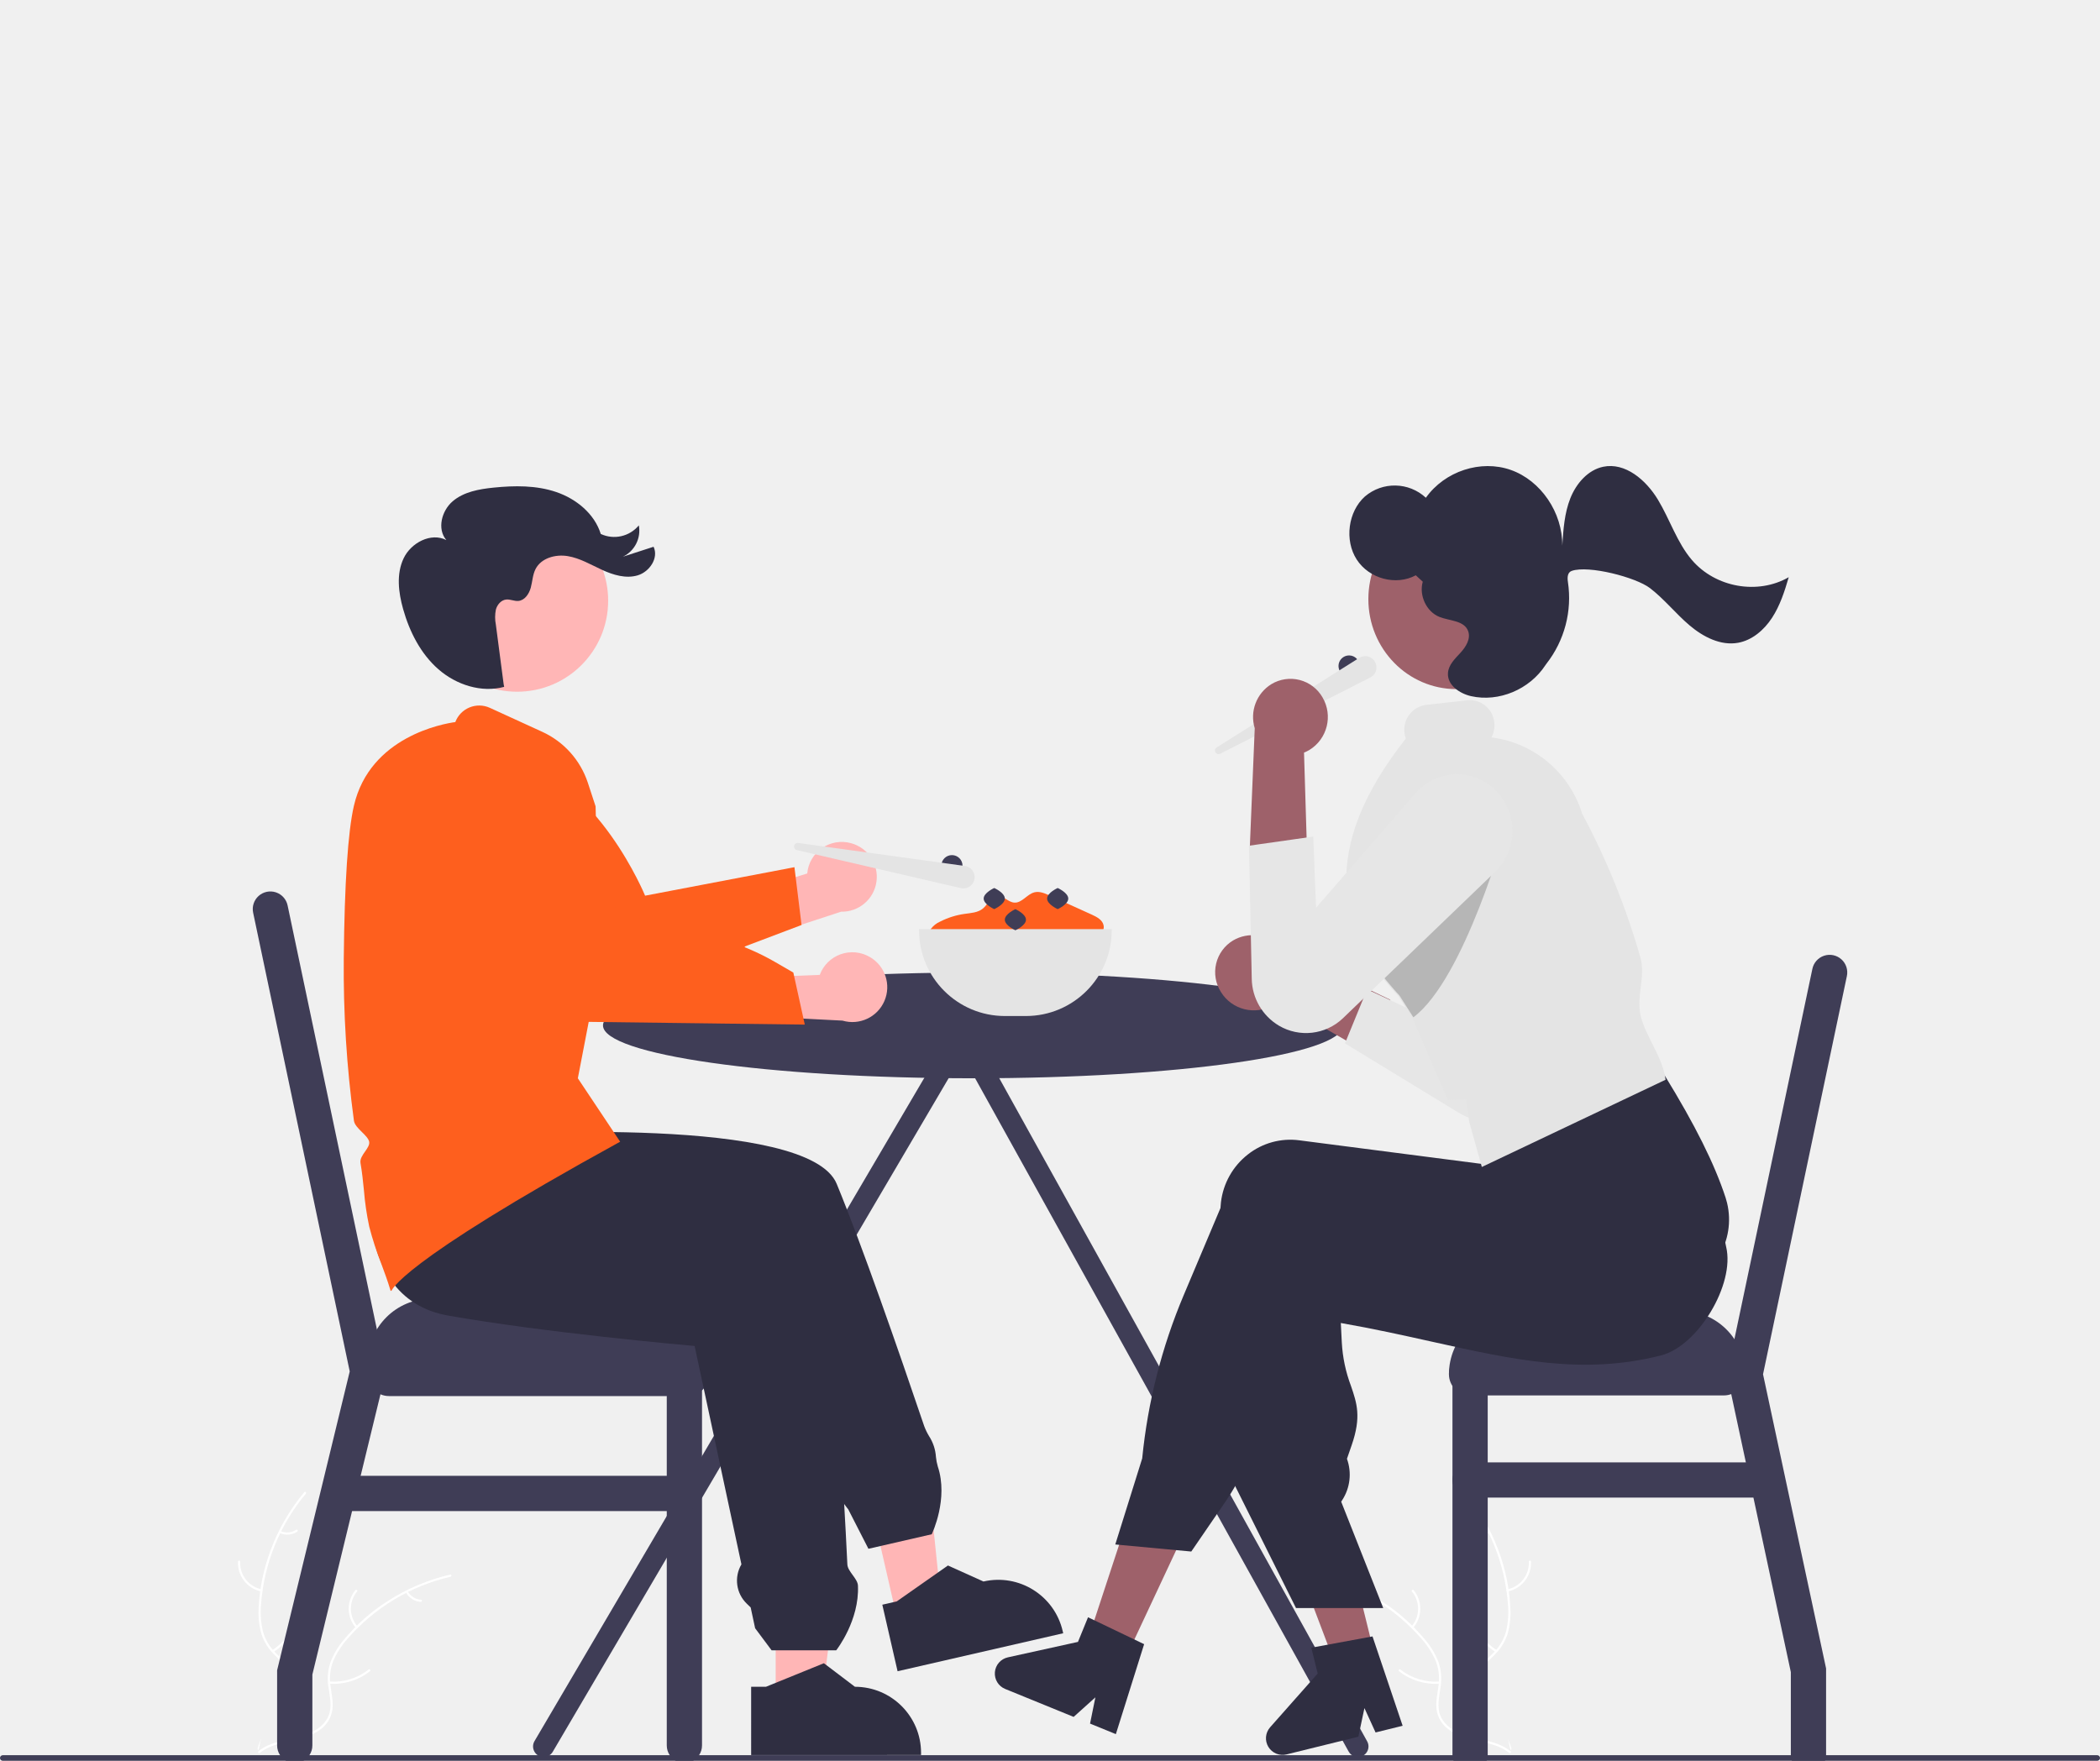
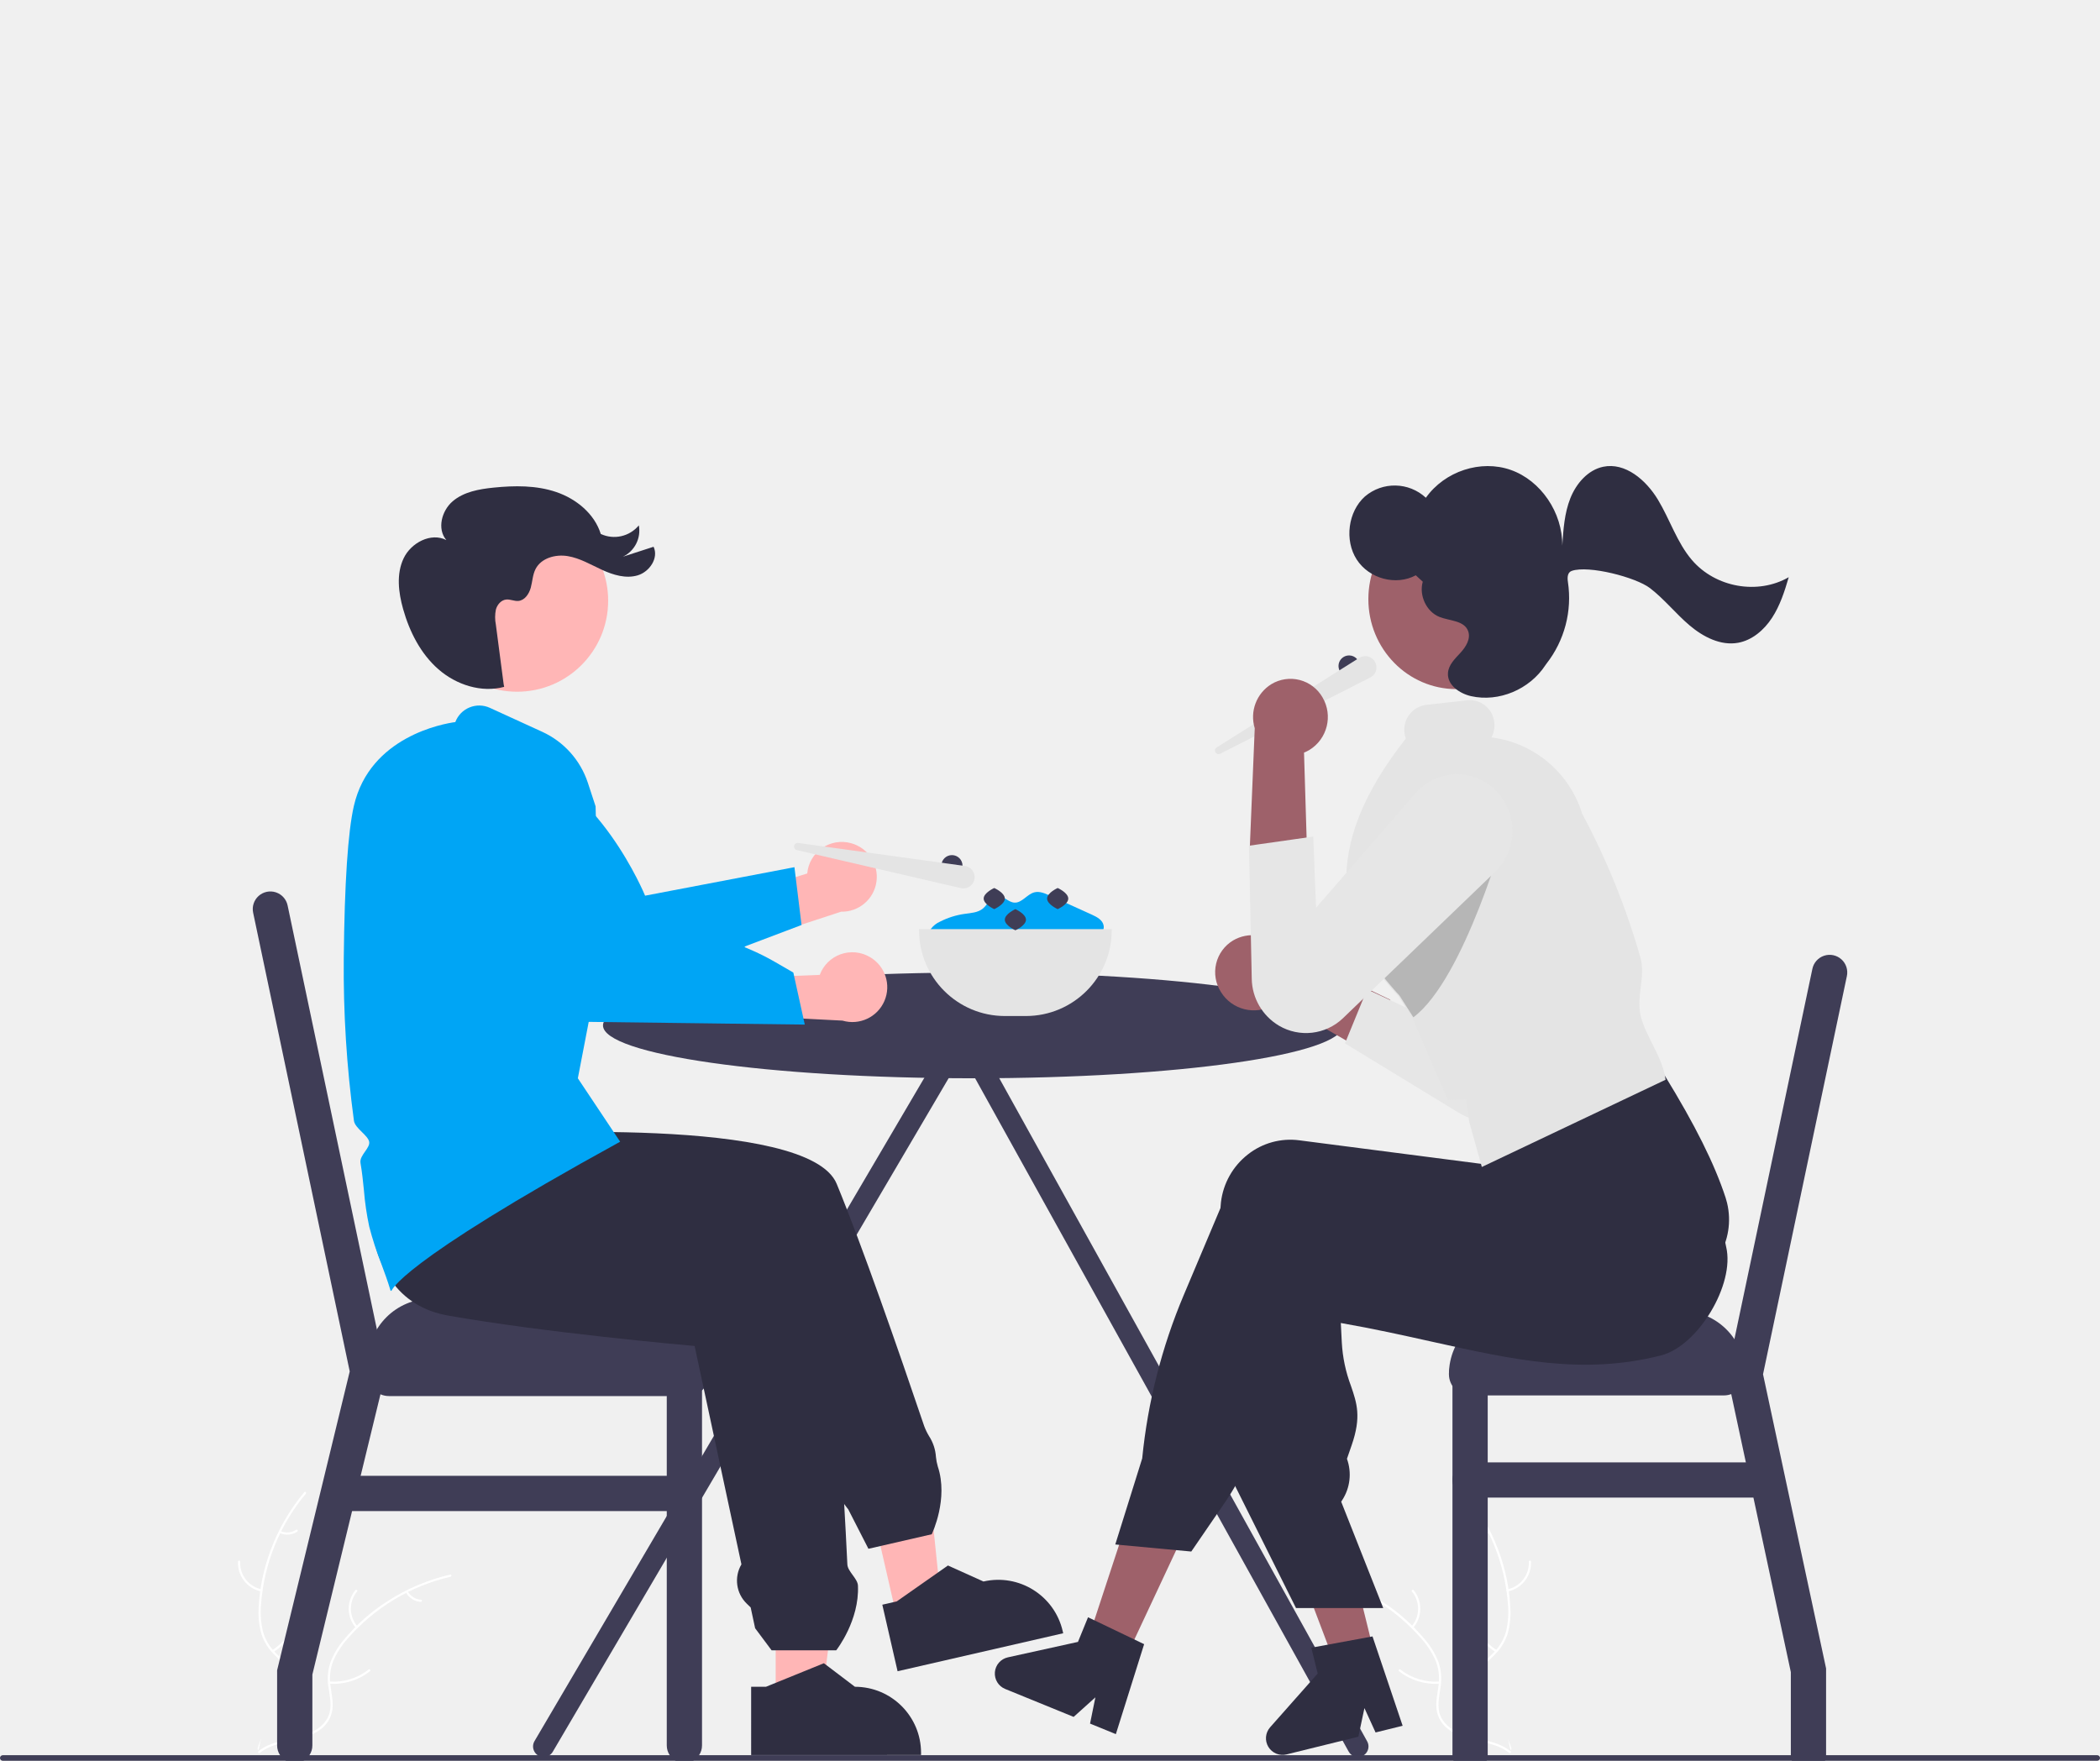
<svg xmlns="http://www.w3.org/2000/svg" data-name="Layer 1" width="893.68" height="749.53" viewBox="0 0 893.68 749.53">
  <path d="M734.918,816.384,567.506,514.546a4.503,4.503,0,0,0-2.234-3.608,4.451,4.451,0,0,0-2.418-.584c-.027-.002-.054-0-.082-.002-.027.002-.055-0-.082.002a4.442,4.442,0,0,0-4.633,4.048L380.625,816.384a4.5,4.5,0,1,0,7.794,4.5L562.652,524.348,727.125,820.884a4.5,4.5,0,1,0,7.794-4.5Z" transform="translate(-153.1599 -75.23499)" fill="#3f3d56" />
  <polygon points="381.871 689.362 400.794 685.02 393.053 609.967 365.125 616.374 381.871 689.362" fill="#ffb6b6" />
  <path d="M549.661,728.34l-26.929,6.178-8.61-16.827-.488-.597a26.776,26.776,0,0,1-6.015-16.579L485.236,641.308l-1.83-.87a11.022,11.022,0,0,1-4.523-15.936l-2.37-6.268-66.862.123-.067-.019-82.106-23.032,8.621-51.391L359.196,558.444c7.611-.494,137.98-8.498,150.024,20.718,10.725,26.018,26.18,70.467,37.257,103.174a25.533,25.533,0,0,0,2.051,4.225,18.443,18.443,0,0,1,2.937,8.865,21.594,21.594,0,0,0,.783,4.056c4.604,13.762-2.41,28.494-2.481,28.642Z" transform="translate(-153.1599 -75.23499)" fill="#2f2e41" />
  <path d="M528.638,758.322l6.152-1.412,21.779-15.278,15.114,6.814.002-0a28.146,28.146,0,0,1,33.725,21.139l.204.891-70.478,16.17Z" transform="translate(-153.1599 -75.23499)" fill="#2f2e41" />
  <path d="M249.245,760.007c1.924-20.941,14.19-41.907,33.864-49.334a96.89,96.89,0,0,0,2.14,66.487c3.322,8.17,7.868,16.911,5.26,25.336-1.622,5.242-5.871,9.35-10.683,11.988-4.812,2.638-10.204,3.994-15.528,5.325l-1.027.907C254.144,801.771,247.321,780.948,249.245,760.007Z" transform="translate(-153.1599 -75.23499)" fill="#f0f0f0" />
  <path d="M283.319,711.061a82.814,82.814,0,0,0-19.081,47.245,35.663,35.663,0,0,0,.764,11.148,20.454,20.454,0,0,0,5.389,9.319c2.373,2.444,5.083,4.67,6.82,7.648a12.524,12.524,0,0,1,.94,10.199c-1.314,4.199-4.059,7.675-6.861,10.981-3.111,3.671-6.401,7.434-7.621,12.208-.148.578-1.036.315-.889-.262,2.121-8.305,9.959-13.235,13.53-20.768,1.666-3.515,2.283-7.554.5-11.15-1.56-3.145-4.352-5.443-6.776-7.897a21.826,21.826,0,0,1-5.609-8.915,32.969,32.969,0,0,1-1.19-11.077,80.345,80.345,0,0,1,5.081-24.592,84.283,84.283,0,0,1,14.368-24.761c.382-.456,1.015.222.635.675Z" transform="translate(-153.1599 -75.23499)" fill="#fff" />
  <path d="M264.308,752.692a12.425,12.425,0,0,1-9.871-12.705.464.464,0,0,1,.927.017,11.505,11.505,0,0,0,9.206,11.8c.584.119.319,1.008-.262.889Z" transform="translate(-153.1599 -75.23499)" fill="#fff" />
  <path d="M269.025,777.692a23.948,23.948,0,0,0,10.246-14.128c.15-.578,1.039-.315.889.262a24.909,24.909,0,0,1-10.692,14.68c-.504.321-.944-.495-.443-.814Z" transform="translate(-153.1599 -75.23499)" fill="#fff" />
  <path d="M272.546,726.985a7.033,7.033,0,0,0,6.651-.552c.5-.327.94.489.443.814a7.881,7.881,0,0,1-7.356.627.479.479,0,0,1-.313-.576.466.466,0,0,1,.576-.313Z" transform="translate(-153.1599 -75.23499)" fill="#fff" />
  <path d="M344.939,745.98c-.306.213-.612.427-.918.648a92.622,92.622,0,0,0-11.54,9.621c-.281.267-.562.542-.835.817A97.644,97.644,0,0,0,311.383,786.761a94.824,94.824,0,0,0-4.76,13.599c-1.711,6.418-3.056,13.512-6.681,18.833a16.267,16.267,0,0,1-1.216,1.604L264.458,821.898c-.079-.037-.158-.065-.238-.102l-1.366.107c.047-.244.101-.496.149-.74.027-.142.061-.284.088-.425.02-.095.041-.189.054-.276.007-.032.014-.063.021-.087.013-.086.034-.165.047-.244q.449-2.116.928-4.233c-0-.008-0-.008.007-.016a139.425,139.425,0,0,1,10.738-31.165c.147-.294.294-.596.457-.891a90.484,90.484,0,0,1,7.728-12.583,79.992,79.992,0,0,1,5.129-6.261,66.518,66.518,0,0,1,16.237-12.997c12.082-6.884,26.231-9.827,39.493-6.285C344.268,745.79,344.6,745.881,344.939,745.98Z" transform="translate(-153.1599 -75.23499)" fill="#f0f0f0" />
  <path d="M344.876,746.418a82.814,82.814,0,0,0-43.679,26.235,35.663,35.663,0,0,0-6.102,9.361,20.454,20.454,0,0,0-1.308,10.685c.423,3.38,1.247,6.789.84,10.213a12.524,12.524,0,0,1-5.39,8.709c-3.577,2.561-7.862,3.684-12.09,4.637-4.694,1.058-9.587,2.082-13.434,5.159-.466.373-1.017-.372-.552-.745,6.694-5.353,15.92-4.572,23.306-8.436,3.447-1.803,6.371-4.656,7.112-8.602.648-3.45-.198-6.966-.656-10.385a21.826,21.826,0,0,1,.889-10.495,32.969,32.969,0,0,1,5.719-9.561A80.345,80.345,0,0,1,318.396,756.616,84.283,84.283,0,0,1,344.775,745.496c.58-.134.677.788.101.921Z" transform="translate(-153.1599 -75.23499)" fill="#fff" />
  <path d="M304.632,768.211a12.425,12.425,0,0,1-.232-16.087c.381-.459,1.112.112.73.571a11.505,11.505,0,0,0,.246,14.964c.395.447-.352.996-.745.552Z" transform="translate(-153.1599 -75.23499)" fill="#fff" />
  <path d="M293.347,791.012a23.948,23.948,0,0,0,16.687-5.112c.467-.371,1.019.374.552.745a24.909,24.909,0,0,1-17.375,5.284c-.596-.047-.456-.963.136-.917Z" transform="translate(-153.1599 -75.23499)" fill="#fff" />
  <path d="M326.687,752.645a7.033,7.033,0,0,0,5.643,3.563c.596.039.456.956-.136.917a7.881,7.881,0,0,1-6.251-3.928.479.479,0,0,1,.096-.648.466.466,0,0,1,.648.096Z" transform="translate(-153.1599 -75.23499)" fill="#fff" />
  <path d="M809.895,760.007c-1.924-20.941-14.19-41.907-33.864-49.334a96.89,96.89,0,0,1-2.14,66.487c-3.322,8.17-7.868,16.911-5.26,25.336,1.622,5.242,5.871,9.35,10.683,11.988,4.812,2.638,10.204,3.994,15.528,5.325l1.027.907C804.996,801.771,811.819,780.948,809.895,760.007Z" transform="translate(-153.1599 -75.23499)" fill="#f0f0f0" />
  <path d="M775.821,711.061a82.814,82.814,0,0,1,19.081,47.245,35.663,35.663,0,0,1-.764,11.148,20.454,20.454,0,0,1-5.389,9.319c-2.373,2.444-5.083,4.67-6.82,7.648a12.524,12.524,0,0,0-.94,10.199c1.314,4.199,4.059,7.675,6.861,10.981,3.111,3.671,6.401,7.434,7.621,12.208.148.578,1.036.315.889-.262-2.121-8.305-9.959-13.235-13.53-20.768-1.666-3.515-2.283-7.554-.5-11.15,1.56-3.145,4.352-5.443,6.776-7.897a21.826,21.826,0,0,0,5.609-8.915,32.97,32.97,0,0,0,1.19-11.077,80.345,80.345,0,0,0-5.081-24.592,84.283,84.283,0,0,0-14.368-24.761c-.382-.456-1.015.222-.635.675Z" transform="translate(-153.1599 -75.23499)" fill="#fff" />
  <path d="M794.832,752.692a12.425,12.425,0,0,0,9.871-12.705.464.464,0,0,0-.927.017,11.505,11.505,0,0,1-9.206,11.8c-.584.119-.319,1.008.262.889Z" transform="translate(-153.1599 -75.23499)" fill="#fff" />
  <path d="M790.115,777.692a23.948,23.948,0,0,1-10.246-14.128c-.15-.578-1.039-.315-.889.262a24.909,24.909,0,0,0,10.692,14.68c.504.321.944-.495.443-.814Z" transform="translate(-153.1599 -75.23499)" fill="#fff" />
  <path d="M786.594,726.985a7.033,7.033,0,0,1-6.651-.552c-.5-.327-.94.489-.443.814a7.881,7.881,0,0,0,7.356.627.479.479,0,0,0,.313-.576.466.466,0,0,0-.576-.313Z" transform="translate(-153.1599 -75.23499)" fill="#fff" />
  <path d="M714.201,745.98c.306.213.612.427.918.648a92.622,92.622,0,0,1,11.54,9.621c.281.267.562.542.835.817A97.644,97.644,0,0,1,747.757,786.761a94.824,94.824,0,0,1,4.76,13.599c1.711,6.418,3.056,13.512,6.681,18.833a16.268,16.268,0,0,0,1.216,1.604l34.268,1.101c.079-.037.158-.065.238-.102l1.366.107c-.047-.244-.101-.496-.149-.74-.027-.142-.061-.284-.088-.425-.02-.095-.041-.189-.054-.276-.007-.032-.014-.063-.021-.087-.013-.086-.034-.165-.047-.244q-.449-2.116-.928-4.233c0-.008 0-.008-.007-.016a139.425,139.425,0,0,0-10.738-31.165c-.147-.294-.294-.596-.457-.891a90.484,90.484,0,0,0-7.728-12.583,79.992,79.992,0,0,0-5.129-6.261,66.519,66.519,0,0,0-16.237-12.997c-12.082-6.884-26.231-9.827-39.493-6.285C714.872,745.79,714.54,745.881,714.201,745.98Z" transform="translate(-153.1599 -75.23499)" fill="#f0f0f0" />
  <path d="M714.264,746.418a82.814,82.814,0,0,1,43.679,26.235,35.663,35.663,0,0,1,6.102,9.361A20.454,20.454,0,0,1,765.353,792.698c-.423,3.38-1.247,6.789-.84,10.213a12.524,12.524,0,0,0,5.39,8.709c3.577,2.561,7.862,3.684,12.09,4.637,4.694,1.058,9.587,2.082,13.434,5.159.466.373,1.017-.372.552-.745-6.694-5.353-15.92-4.572-23.306-8.436-3.447-1.803-6.371-4.656-7.112-8.602-.648-3.45.198-6.966.656-10.385a21.826,21.826,0,0,0-.889-10.495,32.969,32.969,0,0,0-5.719-9.561A80.345,80.345,0,0,0,740.744,756.616,84.283,84.283,0,0,0,714.365,745.496c-.58-.134-.677.788-.101.921Z" transform="translate(-153.1599 -75.23499)" fill="#fff" />
  <path d="M754.508,768.211a12.425,12.425,0,0,0,.232-16.087c-.381-.459-1.112.112-.73.571a11.505,11.505,0,0,1-.246,14.964c-.395.447.352.996.745.552Z" transform="translate(-153.1599 -75.23499)" fill="#fff" />
  <path d="M765.793,791.012a23.948,23.948,0,0,1-16.687-5.112c-.467-.371-1.019.374-.552.745a24.909,24.909,0,0,0,17.375,5.284c.596-.047.456-.963-.136-.917Z" transform="translate(-153.1599 -75.23499)" fill="#fff" />
  <path d="M732.453,752.645a7.033,7.033,0,0,1-5.643,3.563c-.596.039-.456.956.136.917a7.881,7.881,0,0,0,6.251-3.928.479.479,0,0,0-.096-.648.466.466,0,0,0-.648.096Z" transform="translate(-153.1599 -75.23499)" fill="#fff" />
  <path d="M1046.84,823.575a1.193,1.193,0,0,1-1.19,1.19H154.35a1.19,1.19,0,1,1,0-2.38h891.3A1.193,1.193,0,0,1,1046.84,823.575Z" transform="translate(-153.1599 -75.23499)" fill="#3f3d56" />
  <circle cx="574.112" cy="283.5" r="4.5" fill="#3f3d56" />
  <path d="M670.923,393.397l60.667-38.114a4.796,4.796,0,1,1,4.725,8.336l-63.869,32.465a1.546,1.546,0,0,1-1.523-2.687Z" transform="translate(-153.1599 -75.23499)" fill="#e4e4e4" />
-   <path d="M549.212,475.467a4.202,4.202,0,0,1,.069-4.79,9.891,9.891,0,0,1,3.966-3.145,33.101,33.101,0,0,1,10.349-3.27c2.74-.389,5.731-.513,7.857-2.286,2.112-1.761,3.289-5.054,6.025-5.329,2.645-.266,4.679,2.629,7.331,2.809,3.269.222,5.41-3.605,8.591-4.39,2.13-.525,4.319.402,6.317,1.308l11.987,5.438,6.144,2.787c2.146.974,4.566,2.285,4.972,4.606.557,3.19-2.991,5.441-6.024,6.573a96.97,96.97,0,0,1-67.125.008" transform="translate(-153.1599 -75.23499)" fill="#fe5f1e" />
+   <path d="M549.212,475.467a4.202,4.202,0,0,1,.069-4.79,9.891,9.891,0,0,1,3.966-3.145,33.101,33.101,0,0,1,10.349-3.27c2.74-.389,5.731-.513,7.857-2.286,2.112-1.761,3.289-5.054,6.025-5.329,2.645-.266,4.679,2.629,7.331,2.809,3.269.222,5.41-3.605,8.591-4.39,2.13-.525,4.319.402,6.317,1.308l11.987,5.438,6.144,2.787c2.146.974,4.566,2.285,4.972,4.606.557,3.19-2.991,5.441-6.024,6.573a96.97,96.97,0,0,1-67.125.008" transform="translate(-153.1599 -75.23499)" fill="#00a5f5" />
  <ellipse cx="414.112" cy="436.5" rx="157.5" ry="22.5" fill="#3f3d56" />
  <rect x="616.612" y="576" width="126" height="18" rx="9" fill="#3f3d56" />
  <path d="M939.111,490.775l-35.67,169.45,9.29,43.37,17.54,81.85v36.79a.776.776,0,0,1-.01.15,6.935,6.935,0,0,1-.44,2.38H915.722a6.935,6.935,0,0,1-.44-2.38.775.775,0,0,1-.01-.15v-35.21l-15.92-74.29-3.22-15-6.23-29.07-1.8-8.42v-.01l1.78-8.44,1.37-6.51,33.18-157.59a7.5,7.5,0,1,1,14.68,3.08Z" transform="translate(-153.1599 -75.23499)" fill="#3f3d56" />
  <path d="M786.272,660.235v162a.776.776,0,0,1-.01.15,6.935,6.935,0,0,1-.44,2.38H771.722a6.935,6.935,0,0,1-.44-2.38.775.775,0,0,1-.01-.15v-162a7.5,7.5,0,0,1,15,0Z" transform="translate(-153.1599 -75.23499)" fill="#3f3d56" />
  <path d="M643.612,558h72a27,27,0,0,1,27,27v0a0,0,0,0,1,0,0h-126a0,0,0,0,1,0,0v0A27,27,0,0,1,643.612,558Z" fill="#3f3d56" />
  <path d="M904.772,712.735h-126a7.5,7.5,0,0,1,0-15h126a7.5,7.5,0,0,1,0,15Z" transform="translate(-153.1599 -75.23499)" fill="#3f3d56" />
  <rect x="309.681" y="648.78" width="145.091" height="20.727" rx="9" transform="translate(611.2922 1243.053) rotate(-180)" fill="#3f3d56" />
  <path d="M317.372,659.265l-2.3,9.48-8.44,34.72-3.64,15-16.9,69.58v30.19a7.392,7.392,0,0,1-1.26,4.15,7.241,7.241,0,0,1-2.57,2.38h-7.34a7.242,7.242,0,0,1-2.57-2.38,7.393,7.393,0,0,1-1.26-4.15v-31.99l18.78-77.3L301.992,659.025l-41.1-195.25a7.495,7.495,0,1,1,14.67-3.08l37.99,180.43,1.75,8.32,2.04,9.7Z" transform="translate(-153.1599 -75.23499)" fill="#3f3d56" />
  <path d="M451.912,659.145v159.09a7.389,7.389,0,0,1-1.26,4.15,7.242,7.242,0,0,1-2.57,2.38h-7.35a7.299,7.299,0,0,1-2.56-2.38,7.392,7.392,0,0,1-1.26-4.15V659.145a7.5,7.5,0,1,1,15,0Z" transform="translate(-153.1599 -75.23499)" fill="#3f3d56" />
  <path d="M309.681,628.053H454.772a0,0,0,0,1,0,0v4.091a27,27,0,0,1-27,27h-91.091a27,27,0,0,1-27-27v-4.091A0,0,0,0,1,309.681,628.053Z" transform="translate(611.2922 1211.962) rotate(-180)" fill="#3f3d56" />
  <path d="M444.408,718.462H299.317a7.5,7.5,0,0,1,0-15H444.408a7.5,7.5,0,0,1,0,15Z" transform="translate(-153.1599 -75.23499)" fill="#3f3d56" />
  <polygon points="477.713 708.651 461.95 701.112 483.603 635.223 506.869 646.349 477.713 708.651" fill="#9e616a" />
  <polygon points="584.542 702.683 567.592 706.865 543.033 642.018 568.051 635.845 584.542 702.683" fill="#9e616a" />
  <path d="M672.735,497.502a16.433,16.433,0,0,0,22.262,5.585,15.742,15.742,0,0,0,2.112-1.531l49.836,28.6L744.781,500.798l-46.994-22.658a16.372,16.372,0,0,0-19.86-2.587A15.755,15.755,0,0,0,672.735,497.502Z" transform="translate(-153.1599 -75.23499)" fill="#9e616a" />
  <path d="M725.519,519.387l8.81,5.369,39.564,24.126a23.328,23.328,0,0,0,32.162-7.423,22.825,22.825,0,0,0,2.909-16.113L791.38,437.492a24.377,24.377,0,0,0-32-18.499,23.209,23.209,0,0,0-14.644,28.195l18.387,62.347-28.185-13.141Z" transform="translate(-153.1599 -75.23499)" fill="#e6e6e6" />
  <path d="M704.691,759.745l-27.124-54.399.003-.125,2.678-99.776c.033-.887.105-1.779.213-2.656A30.352,30.352,0,0,1,692.01,582.364a29.165,29.165,0,0,1,21.754-5.949l77.56,10.037,2.69-10.999.501-.183,74.314-27.235.428.697c9.733,15.836,16.537,47.47,18.39,56.788l.027.134c.039.196.062.315.071.35,3.826,15.901-11.982,42.241-27.729,46.2-33.17,8.455-62.836,1.86-97.186-5.778-12.317-2.74-25.047-5.571-39.069-8.019l.417,8.252a61.84,61.84,0,0,0,3.912,18.562c2.5,7.322,4.475,13.106.299,25.165l-2.02,5.833a19.884,19.884,0,0,1-2.045,17.629l-.406.621L741.805,759.735Z" transform="translate(-153.1599 -75.23499)" fill="#2f2e41" />
  <path d="M660.125,735.688l-32.345-3.006,11.459-36.647a239.265,239.265,0,0,1,17.674-69.517l15.63-37.042c.036-.824.105-1.654.206-2.467a30.347,30.347,0,0,1,11.548-20.425,29.181,29.181,0,0,1,21.753-5.949l77.446,10.022,3.373-28.311,74.334-9.947.34.554c12.993,21.14,21.242,37.69,25.959,52.083.237.734.447,1.483.627,2.229,3.852,16.008-5.763,32.238-21.434,36.179-39.935,10.182-87.957,9.899-151.096-.894L685.044,695.27a111.676,111.676,0,0,1-10.793,19.796Z" transform="translate(-153.1599 -75.23499)" fill="#2f2e41" />
  <ellipse cx="619.789" cy="255.037" rx="37.467" ry="38.302" fill="#9e616a" />
  <path d="M783.768,571.994l-5.376-19.259-1.322-9.5-7.727.258-15.165-35.003-5.89-9.23q-1.802-1.897-3.265-3.648a82.226,82.226,0,0,1-14.555-23.438,61.581,61.581,0,0,1-4.261-19.301c-1.099-19.558,7.145-40.25,25.206-63.254a10.854,10.854,0,0,1-.588-2.522,10.671,10.671,0,0,1,9.278-11.814l17.419-1.956a10.281,10.281,0,0,1,7.623,2.223,10.688,10.688,0,0,1,3.948,7.255,10.928,10.928,0,0,1-1.232,6.319,46.52,46.52,0,0,1,38.61,32.489A308.947,308.947,0,0,1,851.252,482.818c1.193,4.158.662,8.442.148,12.585-.474,3.827-.965,7.785-.14,11.729.839,4.012,2.857,8.036,4.994,12.297,2.448,4.88,4.978,9.926,5.662,15.069l.048.361Z" transform="translate(-153.1599 -75.23499)" fill="#e4e4e4" />
  <path d="M730.931,471.984a81.957,81.957,0,0,0,14.476,23.306c1.045,1.248,2.148,2.473,3.303,3.701l5.927,9.3c21.848-16.377,39.55-80.858,39.55-80.858l-24.651-4.795Z" transform="translate(-153.1599 -75.23499)" opacity="0.2" style="isolation:isolate" />
  <path d="M716.007,372.152a16.471,16.471,0,0,1-5.562,22.29,15.804,15.804,0,0,1-2.345,1.15l1.745,57.435-24.872-15.657,2.156-52.141a16.425,16.425,0,0,1,7.075-18.763A15.719,15.719,0,0,1,716.007,372.152Z" transform="translate(-153.1599 -75.23499)" fill="#9e616a" />
  <path d="M712.031,431.347l-27.352,3.889,1.176,56.642a23.699,23.699,0,0,0,11.586,19.972h0a22.708,22.708,0,0,0,27.125-3.08l64.575-62.112a24.484,24.484,0,0,0,1.804-33.62h0a23.22,23.22,0,0,0-33.268-2.278,23.822,23.822,0,0,0-1.818,1.811l-42.639,49.052Z" transform="translate(-153.1599 -75.23499)" fill="#e6e6e6" />
  <polygon points="330.104 725.568 349.518 725.567 358.754 650.683 330.101 650.684 330.104 725.568" fill="#ffb6b6" />
  <circle cx="220.061" cy="255.703" r="38.748" fill="#ffb6b6" />
  <path d="M509.014,777.735H481.522l-7.009-9.395-1.897-8.852-1.633-1.58a13.628,13.628,0,0,1-2.298-16.76l-19.925-92.961c-5.218-.459-64.069-5.721-104.978-12.961-10.47-1.853-18.644-6.942-24.296-15.126-13.888-20.111-7.939-52.651-7.877-52.977l.069-.363.367-.042,95.555-10.725.129.061c3.171,1.502,77.801,36.932,89.997,49.127,5.507,5.507,17.794,38.228,20.545,73.014.493,6.231-1.281,12.578-2.995,18.716-1.605,5.743-3.263,11.681-2.936,17.294.506,8.662.985,17.748,1.425,27.005.07,1.475,1.182,3.002,2.256,4.478,1.123,1.542,2.183,2.999,2.251,4.524.653,14.784-9.009,27.208-9.107,27.332Z" transform="translate(-153.1599 -75.23499)" fill="#2f2e41" />
  <path d="M515.274,434.144a14.761,14.761,0,0,0-18.593,12.907l-32.195,10.063,1.343,21.056L511.095,463.321a14.841,14.841,0,0,0,4.179-29.177Z" transform="translate(-153.1599 -75.23499)" fill="#ffb6b6" />
-   <path d="M494.268,468.988l-24.062,9.107-.615,1.194a12.14,12.14,0,0,1-16.353,5.229l0,0-54.084,20.47s-24.153-24.17-41.349-45.741l5.861-36.048a69.057,69.057,0,0,1,8.511-23.726c35.266,7.733,55.51,57.032,55.51,57.032l63.558-12.127Z" transform="translate(-153.1599 -75.23499)" fill="#fe5f1e" />
+   <path d="M494.268,468.988l-24.062,9.107-.615,1.194a12.14,12.14,0,0,1-16.353,5.229l0,0-54.084,20.47s-24.153-24.17-41.349-45.741l5.861-36.048a69.057,69.057,0,0,1,8.511-23.726c35.266,7.733,55.51,57.032,55.51,57.032l63.558-12.127Z" transform="translate(-153.1599 -75.23499)" fill="#00a5f5" />
  <path d="M367.715,367.615c-9.701,2.62-20.395-.863-27.966-7.471s-12.306-15.97-15.035-25.64c-1.998-7.083-2.946-14.945.208-21.594s11.641-11.135,18.189-7.776c-4.039-4.706-2.021-12.49,2.696-16.516s11.196-5.18,17.366-5.811c8.954-.916,18.203-1.018,26.724,1.883s16.262,9.243,18.929,17.84a13.578,13.578,0,0,0,16.195-3.656,12.301,12.301,0,0,1-6.778,13.338l13.055-4.233c2.245,4.752-1.689,10.634-6.72,12.156s-10.462-.142-15.236-2.34-9.401-4.978-14.586-5.836-11.277.809-13.676,5.486c-1.256,2.45-1.322,5.318-2.051,7.973s-2.577,5.407-5.322,5.624c-1.734.137-3.431-.786-5.16-.597-2.144.234-3.784,2.176-4.355,4.255a16.326,16.326,0,0,0-.015,6.423l3.316,25.348" transform="translate(-153.1599 -75.23499)" fill="#2f2e41" />
-   <path d="M319.709,624.73a.094.094,0,0,1-.022-.002l-.306-.052-.089-.298c-1.114-3.747-2.532-7.583-3.903-11.292a136.16,136.16,0,0,1-5.105-15.736,120.525,120.525,0,0,1-2.256-15.491c-.382-3.78-.778-7.689-1.45-11.538-.299-1.708.833-3.327,1.927-4.892,1.015-1.451,1.973-2.821,1.772-4.118-.206-1.326-1.676-2.782-3.098-4.19-1.558-1.543-3.17-3.14-3.398-4.819a480.113,480.113,0,0,1-4.326-69.164c.321-32,1.767-53.812,4.298-64.831,6.806-29.627,38.249-35.034,43.171-35.701A10.868,10.868,0,0,1,361.623,376.545l22.341,10.227a36.371,36.371,0,0,1,19.338,21.597l3.319,10.118,1.662,67.919L399.07,534.235l18,27C321.136,613.905,320.018,624.73,319.709,624.73Z" transform="translate(-153.1599 -75.23499)" fill="#fe5f1e" />
+   <path d="M319.709,624.73a.094.094,0,0,1-.022-.002l-.306-.052-.089-.298c-1.114-3.747-2.532-7.583-3.903-11.292a136.16,136.16,0,0,1-5.105-15.736,120.525,120.525,0,0,1-2.256-15.491c-.382-3.78-.778-7.689-1.45-11.538-.299-1.708.833-3.327,1.927-4.892,1.015-1.451,1.973-2.821,1.772-4.118-.206-1.326-1.676-2.782-3.098-4.19-1.558-1.543-3.17-3.14-3.398-4.819a480.113,480.113,0,0,1-4.326-69.164c.321-32,1.767-53.812,4.298-64.831,6.806-29.627,38.249-35.034,43.171-35.701A10.868,10.868,0,0,1,361.623,376.545l22.341,10.227a36.371,36.371,0,0,1,19.338,21.597l3.319,10.118,1.662,67.919L399.07,534.235l18,27C321.136,613.905,320.018,624.73,319.709,624.73Z" transform="translate(-153.1599 -75.23499)" fill="#00a5f5" />
  <path d="M472.817,793.257l6.312-0L503.773,783.235l13.208,10.021h.002A28.146,28.146,0,0,1,545.128,821.4v.915l-72.31.003Z" transform="translate(-153.1599 -75.23499)" fill="#2f2e41" />
  <path d="M523.335,482.612a14.761,14.761,0,0,0-21.317,7.609L468.313,491.535,463.772,507.235l47.917,2.453a14.841,14.841,0,0,0,11.647-27.076Z" transform="translate(-153.1599 -75.23499)" fill="#ffb6b6" />
-   <path d="M495.649,511.381l-34.623-.432-4.383-.059-70.441-.888s-19.129-18.249-35.785-37.038l2.335-16.886a68.991,68.991,0,0,1,23.132-42.716c23.856,15.94,37.691,47.493,37.691,47.493L436.772,471.235h0a101.559,101.559,0,0,1,46.372,13.581l7.628,4.419Z" transform="translate(-153.1599 -75.23499)" fill="#fe5f1e" />
+   <path d="M495.649,511.381l-34.623-.432-4.383-.059-70.441-.888s-19.129-18.249-35.785-37.038l2.335-16.886a68.991,68.991,0,0,1,23.132-42.716c23.856,15.94,37.691,47.493,37.691,47.493L436.772,471.235h0a101.559,101.559,0,0,1,46.372,13.581l7.628,4.419Z" transform="translate(-153.1599 -75.23499)" fill="#00a5f5" />
  <path d="M750.07,809.859l-11.52,2.843-4.74-10.369-2.582,12.176-30.554,7.54a7.074,7.074,0,0,1-6.993-11.557l20.241-22.873-2.714-10.995,26.042-4.802Z" transform="translate(-153.1599 -75.23499)" fill="#2f2e41" />
  <path d="M628.028,813.414,617.043,808.93l2.273-11.172-9.256,8.322L580.923,794.187a7.074,7.074,0,0,1,1.152-13.459l29.827-6.572,4.28-10.486,23.877,11.45Z" transform="translate(-153.1599 -75.23499)" fill="#2f2e41" />
  <path d="M589.771,507.735h-9a36.541,36.541,0,0,1-36.5-36.5v-.5h82v.5A36.541,36.541,0,0,1,589.771,507.735Z" transform="translate(-153.1599 -75.23499)" fill="#e4e4e4" />
  <path d="M580.772,457.735c0,2.485-4.5,4.5-4.5,4.5s-4.5-2.015-4.5-4.5,4.5-4.5,4.5-4.5S580.772,455.25,580.772,457.735Z" transform="translate(-153.1599 -75.23499)" fill="#3f3d56" />
  <path d="M607.772,457.735c0,2.485-4.5,4.5-4.5,4.5s-4.5-2.015-4.5-4.5,4.5-4.5,4.5-4.5S607.772,455.25,607.772,457.735Z" transform="translate(-153.1599 -75.23499)" fill="#3f3d56" />
  <path d="M589.772,466.735c0,2.485-4.5,4.5-4.5,4.5s-4.5-2.015-4.5-4.5,4.5-4.5,4.5-4.5S589.772,464.25,589.772,466.735Z" transform="translate(-153.1599 -75.23499)" fill="#3f3d56" />
  <circle cx="405.112" cy="368.5" r="4.5" fill="#3f3d56" />
  <path d="M492.826,434.064l70.973,9.802a4.796,4.796,0,1,1-1.74,9.423l-69.794-16.187a1.546,1.546,0,0,1,.561-3.037Z" transform="translate(-153.1599 -75.23499)" fill="#e4e4e4" />
  <path d="M579.07,210.448V75.235h-9V210.448a49.498,49.498,0,0,0-45,49.287V273.235h31.5a18,18,0,0,0,36,0h31.5V259.735A49.498,49.498,0,0,0,579.07,210.448Z" transform="translate(-153.1599 -75.23499)" fill="#f0f0f0" />
  <path d="M694.945,176.645V75.235h-6.75V176.645a37.123,37.123,0,0,0-33.75,36.965V223.735h23.625a13.5,13.5,0,1,0,27,0h23.625V213.61A37.123,37.123,0,0,0,694.945,176.645Z" transform="translate(-153.1599 -75.23499)" fill="#f0f0f0" />
  <path d="M466.945,176.645V75.235h-6.75V176.645a37.123,37.123,0,0,0-33.75,36.965V223.735h23.625a13.5,13.5,0,1,0,27,0h23.625V213.61A37.123,37.123,0,0,0,466.945,176.645Z" transform="translate(-153.1599 -75.23499)" fill="#f0f0f0" />
  <path d="M873.208,313.66c-6.369-7.427-9.396-17.281-14.488-25.714-5.091-8.434-13.951-15.982-23.311-14.019-6.452,1.353-11.438,7.046-13.963,13.394-2.524,6.348-2.997,13.348-3.439,20.205.156-14.093-9.128-27.755-21.918-32.252-12.789-4.497-28.095.519-36.132,11.841a19.529,19.529,0,0,0-25.938-.544c-7.188,6.425-8.779,18.653-3.493,26.848s16.736,11.248,25.137,6.703l2.97,2.732c-1.672,5.847,1.57,12.755,7.021,14.956,4.419,1.785,10.659,1.488,12.312,6.126,1.156,3.241-1.004,6.7-3.302,9.19-2.297,2.49-5.025,5.062-5.301,8.508-.417,5.199,4.956,8.842,9.84,9.939,11.777,2.645,24.845-2.809,31.633-13.202q.196-.301.427-.602a45.48,45.48,0,0,0,9.148-34.775c-.382-2.402.003-4.189,1.659-4.758,7.159-2.459,27.215,2.702,33.285,7.366,6.07,4.664,10.931,10.837,16.778,15.803,5.847,4.965,13.298,8.796,20.722,7.443,5.946-1.083,11.004-5.4,14.406-10.606,3.402-5.207,5.36-11.276,7.114-17.307C901.227,328.529,883.233,325.35,873.208,313.66Z" transform="translate(-153.1599 -75.23499)" fill="#2f2e41" />
</svg>
